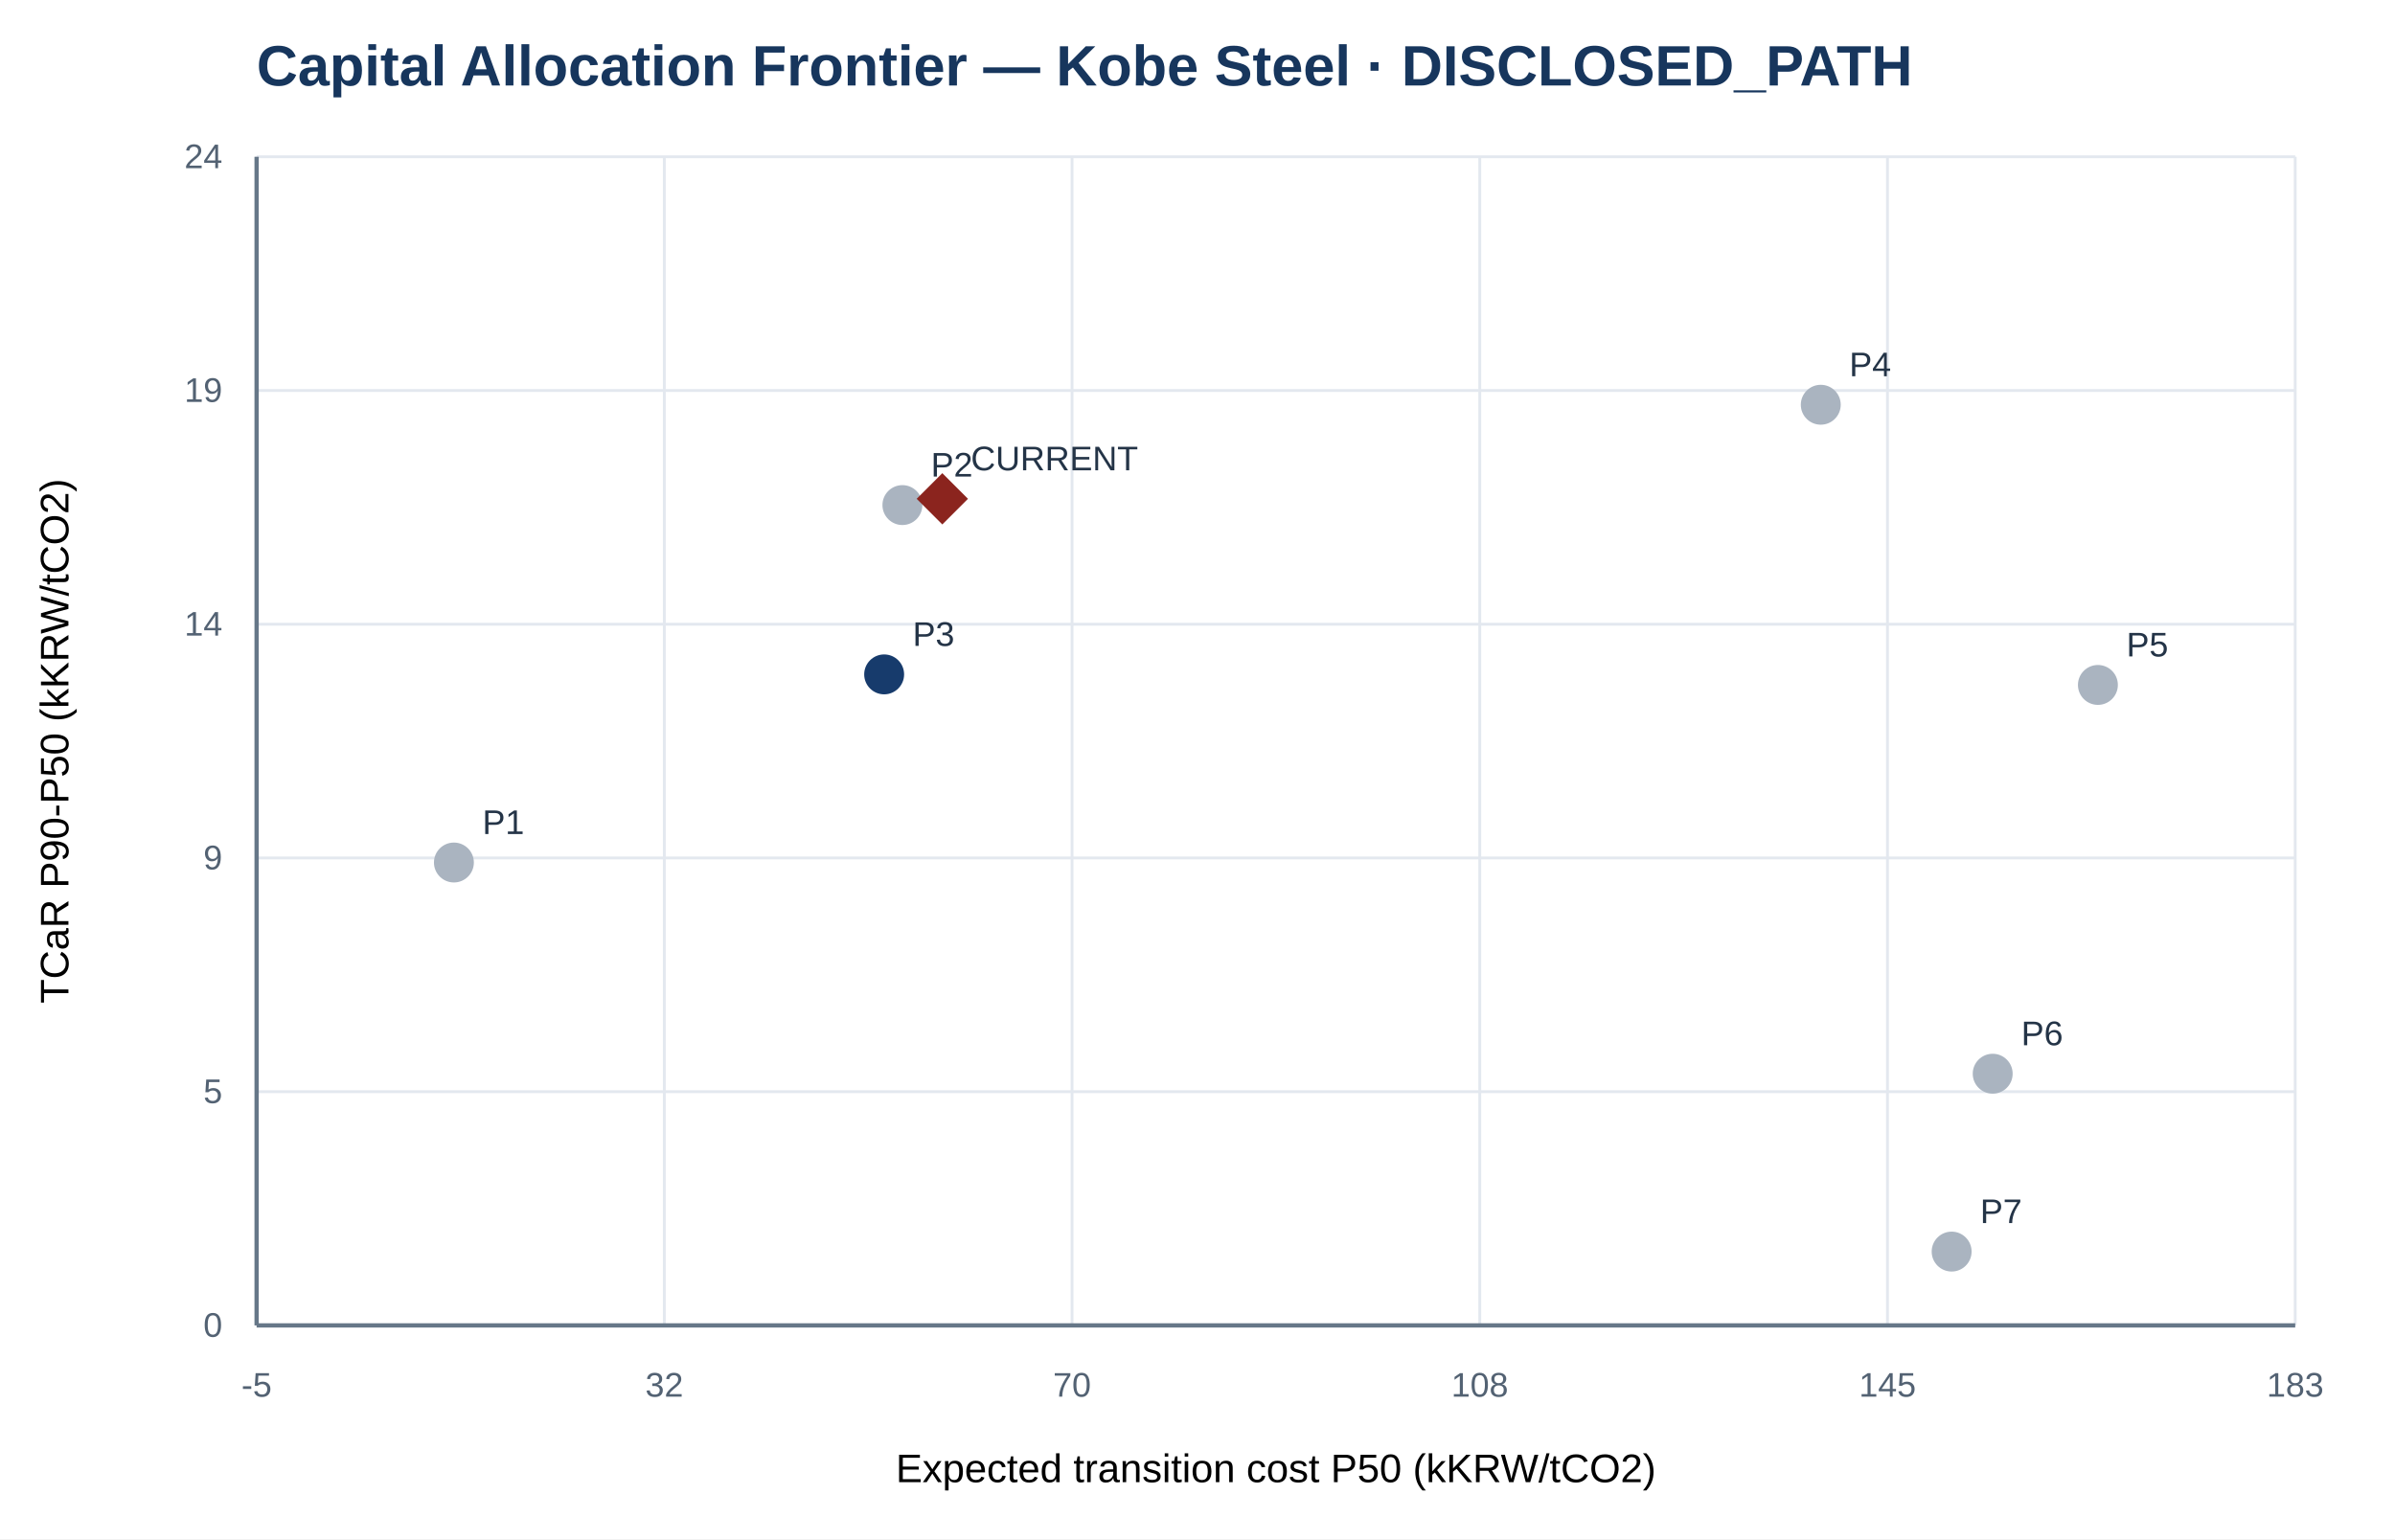
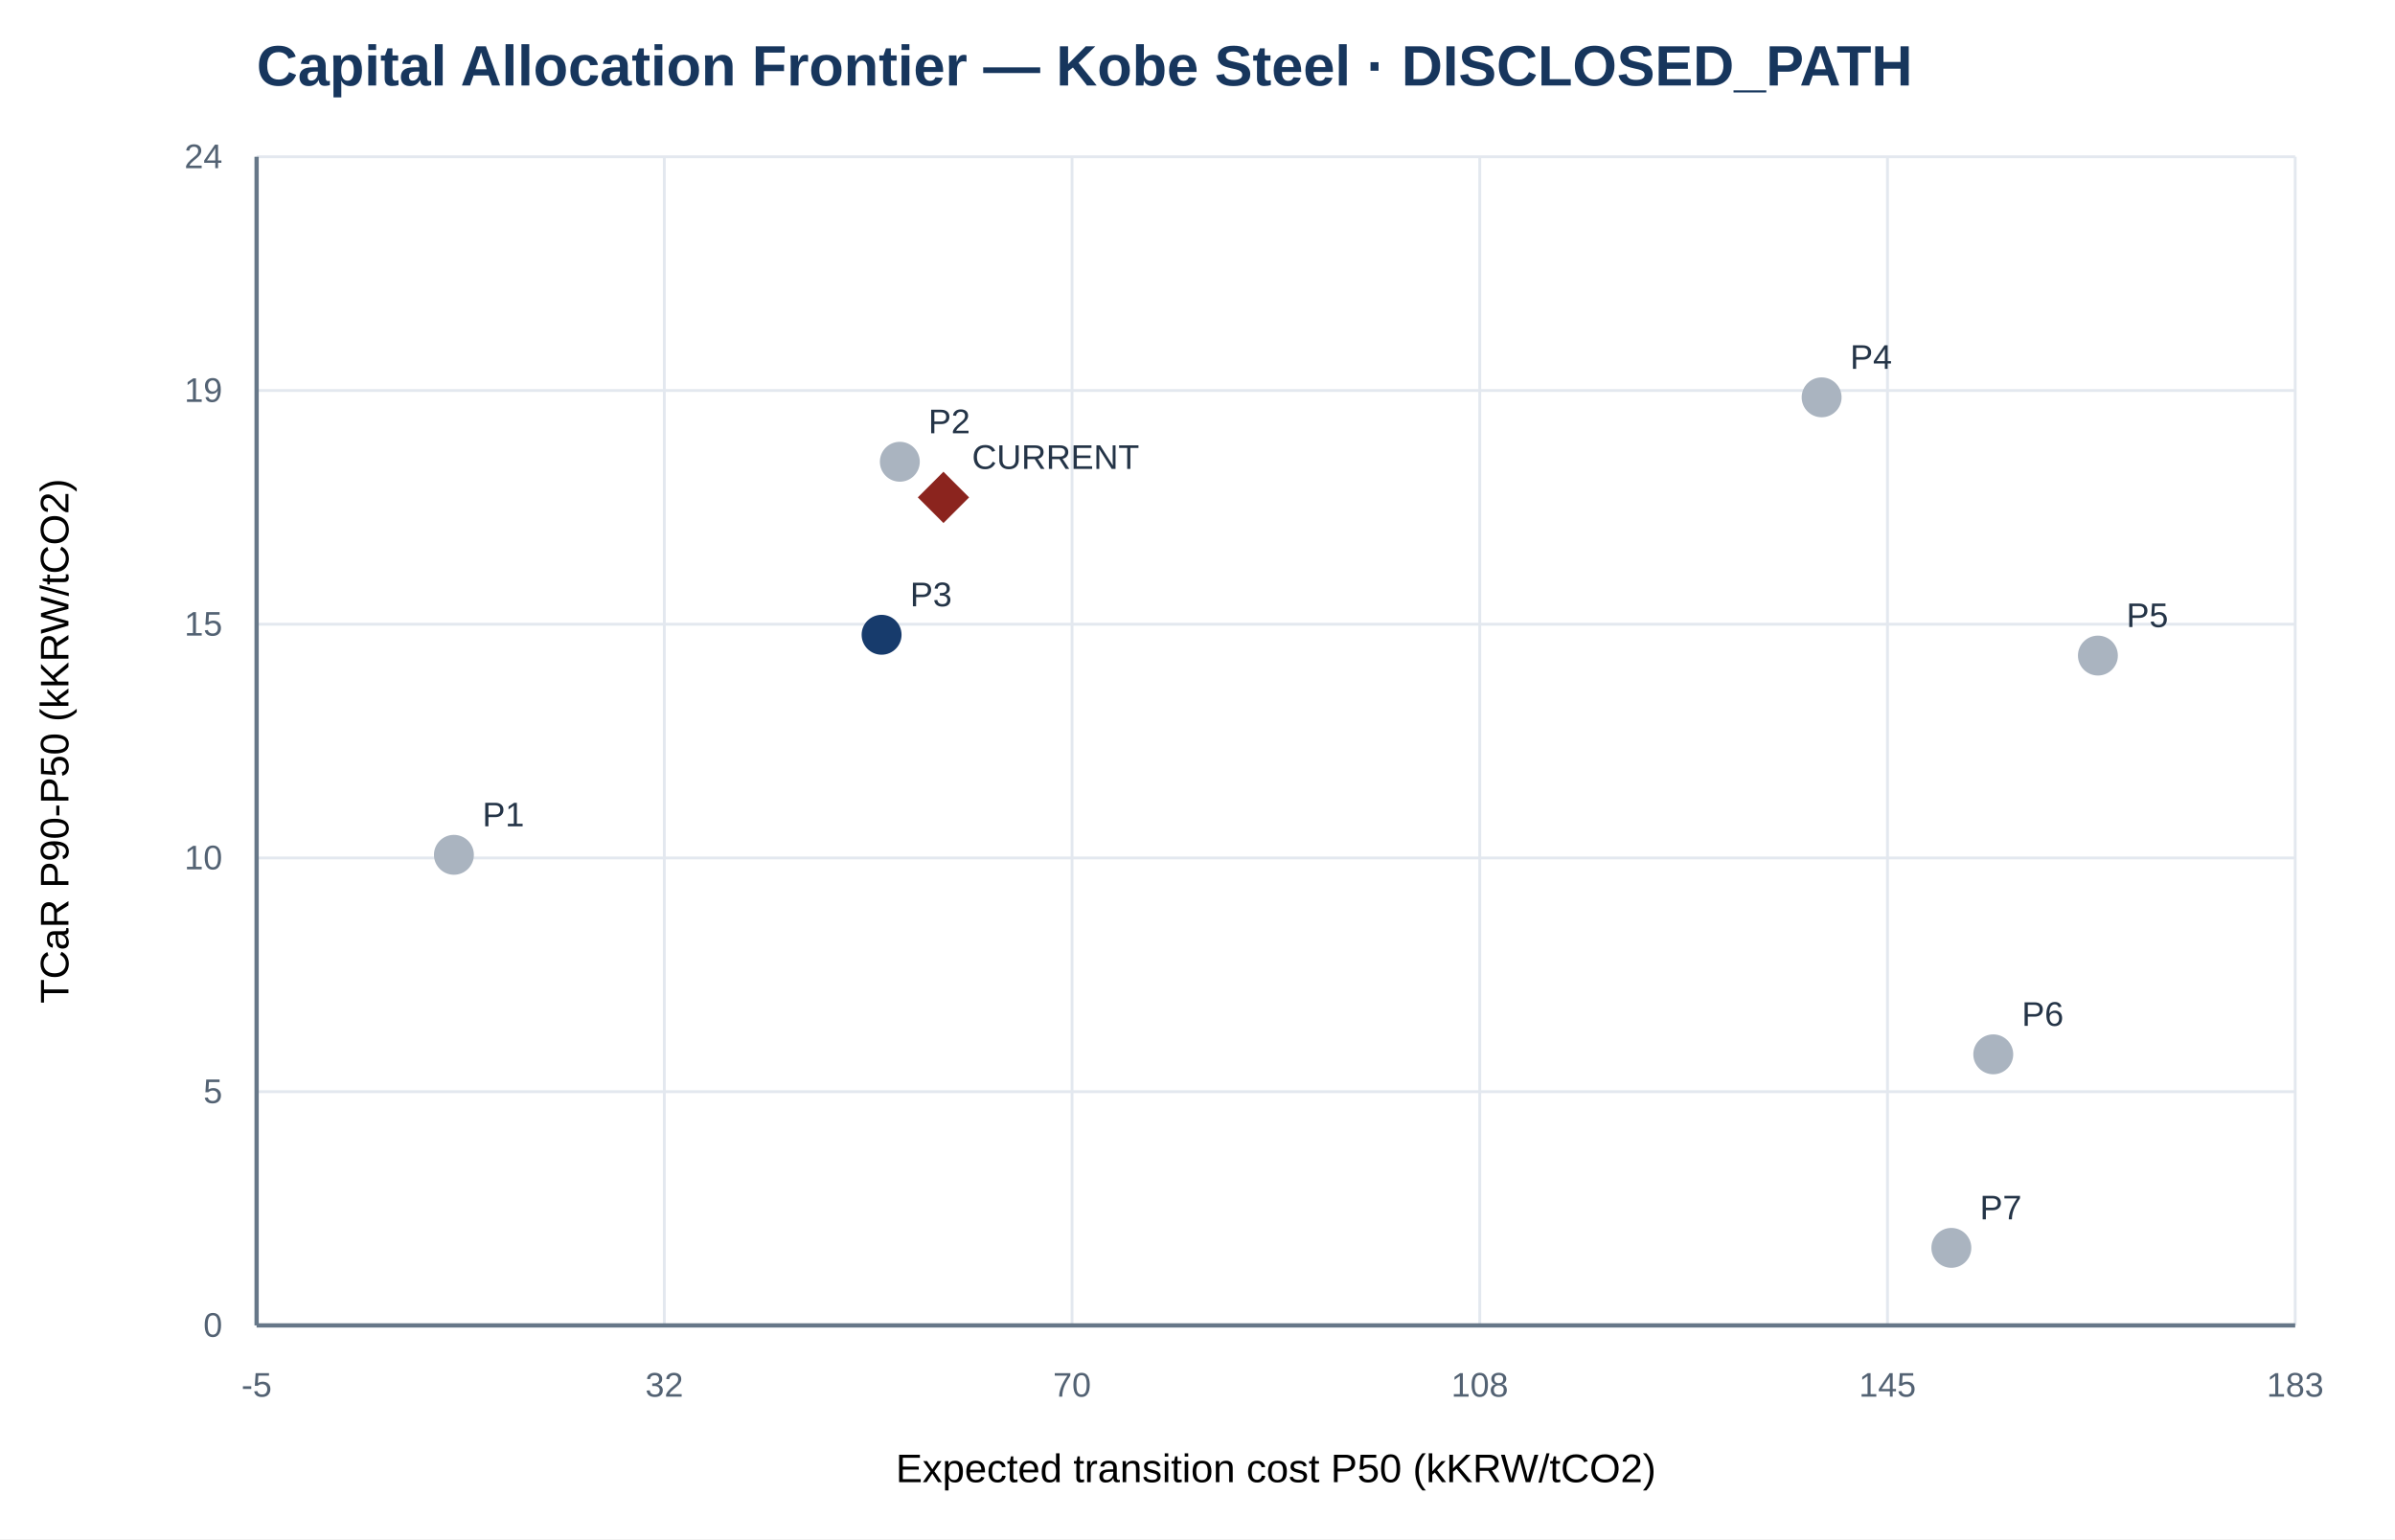
<svg xmlns="http://www.w3.org/2000/svg" width="840" height="540" viewBox="0 0 840 540">
  <rect x="0" y="0" width="840" height="540" fill="#ffffff" />
  <text x="90" y="30" font-family="Arial" font-size="20" font-weight="700" fill="#17365d">Capital Allocation Frontier — Kobe Steel · DISCLOSED_PATH</text>
  <line x1="90.0" y1="55" x2="90.0" y2="465" stroke="#e3e8ef" />
  <text x="90.0" y="490" text-anchor="middle" font-family="Arial" font-size="12" fill="#536273">-5</text>
  <line x1="90" y1="465.0" x2="805" y2="465.0" stroke="#e3e8ef" />
  <text x="78" y="469.0" text-anchor="end" font-family="Arial" font-size="12" fill="#536273">0</text>
  <line x1="233.0" y1="55" x2="233.0" y2="465" stroke="#e3e8ef" />
  <text x="233.0" y="490" text-anchor="middle" font-family="Arial" font-size="12" fill="#536273">32</text>
  <line x1="90" y1="383.0" x2="805" y2="383.0" stroke="#e3e8ef" />
  <text x="78" y="387.0" text-anchor="end" font-family="Arial" font-size="12" fill="#536273">5</text>
  <line x1="376.0" y1="55" x2="376.0" y2="465" stroke="#e3e8ef" />
  <text x="376.0" y="490" text-anchor="middle" font-family="Arial" font-size="12" fill="#536273">70</text>
  <line x1="90" y1="301.0" x2="805" y2="301.0" stroke="#e3e8ef" />
-   <text x="78" y="305.0" text-anchor="end" font-family="Arial" font-size="12" fill="#536273">9</text>
+   <text x="78" y="305.0" text-anchor="end" font-family="Arial" font-size="12" fill="#536273">10</text>
  <line x1="519.0" y1="55" x2="519.0" y2="465" stroke="#e3e8ef" />
  <text x="519.0" y="490" text-anchor="middle" font-family="Arial" font-size="12" fill="#536273">108</text>
  <line x1="90" y1="219.0" x2="805" y2="219.0" stroke="#e3e8ef" />
-   <text x="78" y="223.0" text-anchor="end" font-family="Arial" font-size="12" fill="#536273">14</text>
+   <text x="78" y="223.0" text-anchor="end" font-family="Arial" font-size="12" fill="#536273">15</text>
  <line x1="662.0" y1="55" x2="662.0" y2="465" stroke="#e3e8ef" />
  <text x="662.0" y="490" text-anchor="middle" font-family="Arial" font-size="12" fill="#536273">145</text>
  <line x1="90" y1="137.0" x2="805" y2="137.0" stroke="#e3e8ef" />
  <text x="78" y="141.0" text-anchor="end" font-family="Arial" font-size="12" fill="#536273">19</text>
  <line x1="805.0" y1="55" x2="805.0" y2="465" stroke="#e3e8ef" />
  <text x="805.0" y="490" text-anchor="middle" font-family="Arial" font-size="12" fill="#536273">183</text>
  <line x1="90" y1="55.0" x2="805" y2="55.0" stroke="#e3e8ef" />
  <text x="78" y="59.0" text-anchor="end" font-family="Arial" font-size="12" fill="#536273">24</text>
-   <polyline points="310.1,236.6" fill="none" stroke="#173b6c" stroke-width="4" />
-   <circle cx="159.2" cy="302.6" r="7" fill="#aab4c0" />
-   <text x="169.2" y="292.6" font-family="Arial" font-size="12" fill="#243447">P1</text>
-   <circle cx="316.5" cy="177.2" r="7" fill="#aab4c0" />
-   <text x="326.5" y="167.2" font-family="Arial" font-size="12" fill="#243447">P2</text>
-   <circle cx="310.1" cy="236.6" r="7" fill="#173b6c" />
-   <text x="320.1" y="226.6" font-family="Arial" font-size="12" fill="#243447">P3</text>
-   <circle cx="638.6" cy="142.0" r="7" fill="#aab4c0" />
-   <text x="648.6" y="132.0" font-family="Arial" font-size="12" fill="#243447">P4</text>
-   <circle cx="735.8" cy="240.3" r="7" fill="#aab4c0" />
-   <text x="745.8" y="230.3" font-family="Arial" font-size="12" fill="#243447">P5</text>
-   <circle cx="698.9" cy="376.7" r="7" fill="#aab4c0" />
-   <text x="708.9" y="366.7" font-family="Arial" font-size="12" fill="#243447">P6</text>
-   <circle cx="684.5" cy="439.1" r="7" fill="#aab4c0" />
-   <text x="694.5" y="429.1" font-family="Arial" font-size="12" fill="#243447">P7</text>
-   <polygon points="330.5,166.0 339.5,175.0 330.5,184.0 321.5,175.0" fill="#8b241e" />
-   <text x="340.5" y="165.0" font-family="Arial" font-size="12" fill="#243447">CURRENT</text>
+   <polyline points="309.2,222.7" fill="none" stroke="#173b6c" stroke-width="4" />
+   <circle cx="159.2" cy="299.9" r="7" fill="#aab4c0" />
+   <text x="169.2" y="289.9" font-family="Arial" font-size="12" fill="#243447">P1</text>
+   <circle cx="315.6" cy="162.0" r="7" fill="#aab4c0" />
+   <text x="325.6" y="152.0" font-family="Arial" font-size="12" fill="#243447">P2</text>
+   <circle cx="309.2" cy="222.7" r="7" fill="#173b6c" />
+   <text x="319.2" y="212.7" font-family="Arial" font-size="12" fill="#243447">P3</text>
+   <circle cx="638.9" cy="139.4" r="7" fill="#aab4c0" />
+   <text x="648.9" y="129.4" font-family="Arial" font-size="12" fill="#243447">P4</text>
+   <circle cx="735.8" cy="230.0" r="7" fill="#aab4c0" />
+   <text x="745.8" y="220.0" font-family="Arial" font-size="12" fill="#243447">P5</text>
+   <circle cx="699.1" cy="369.9" r="7" fill="#aab4c0" />
+   <text x="709.1" y="359.9" font-family="Arial" font-size="12" fill="#243447">P6</text>
+   <circle cx="684.4" cy="437.8" r="7" fill="#aab4c0" />
+   <text x="694.4" y="427.8" font-family="Arial" font-size="12" fill="#243447">P7</text>
+   <polygon points="330.9,165.5 339.9,174.5 330.9,183.5 321.9,174.5" fill="#8b241e" />
+   <text x="340.9" y="164.5" font-family="Arial" font-size="12" fill="#243447">CURRENT</text>
  <line x1="90" y1="465" x2="805" y2="465" stroke="#667788" stroke-width="1.5" />
  <line x1="90" y1="55" x2="90" y2="465" stroke="#667788" stroke-width="1.5" />
  <text x="447.5" y="520" text-anchor="middle" font-family="Arial" font-size="14">Expected transition cost P50 (kKRW/tCO2)</text>
  <text x="24" y="260.0" transform="rotate(-90 24 260.0)" text-anchor="middle" font-family="Arial" font-size="14">TCaR P90-P50 (kKRW/tCO2)</text>
</svg>
